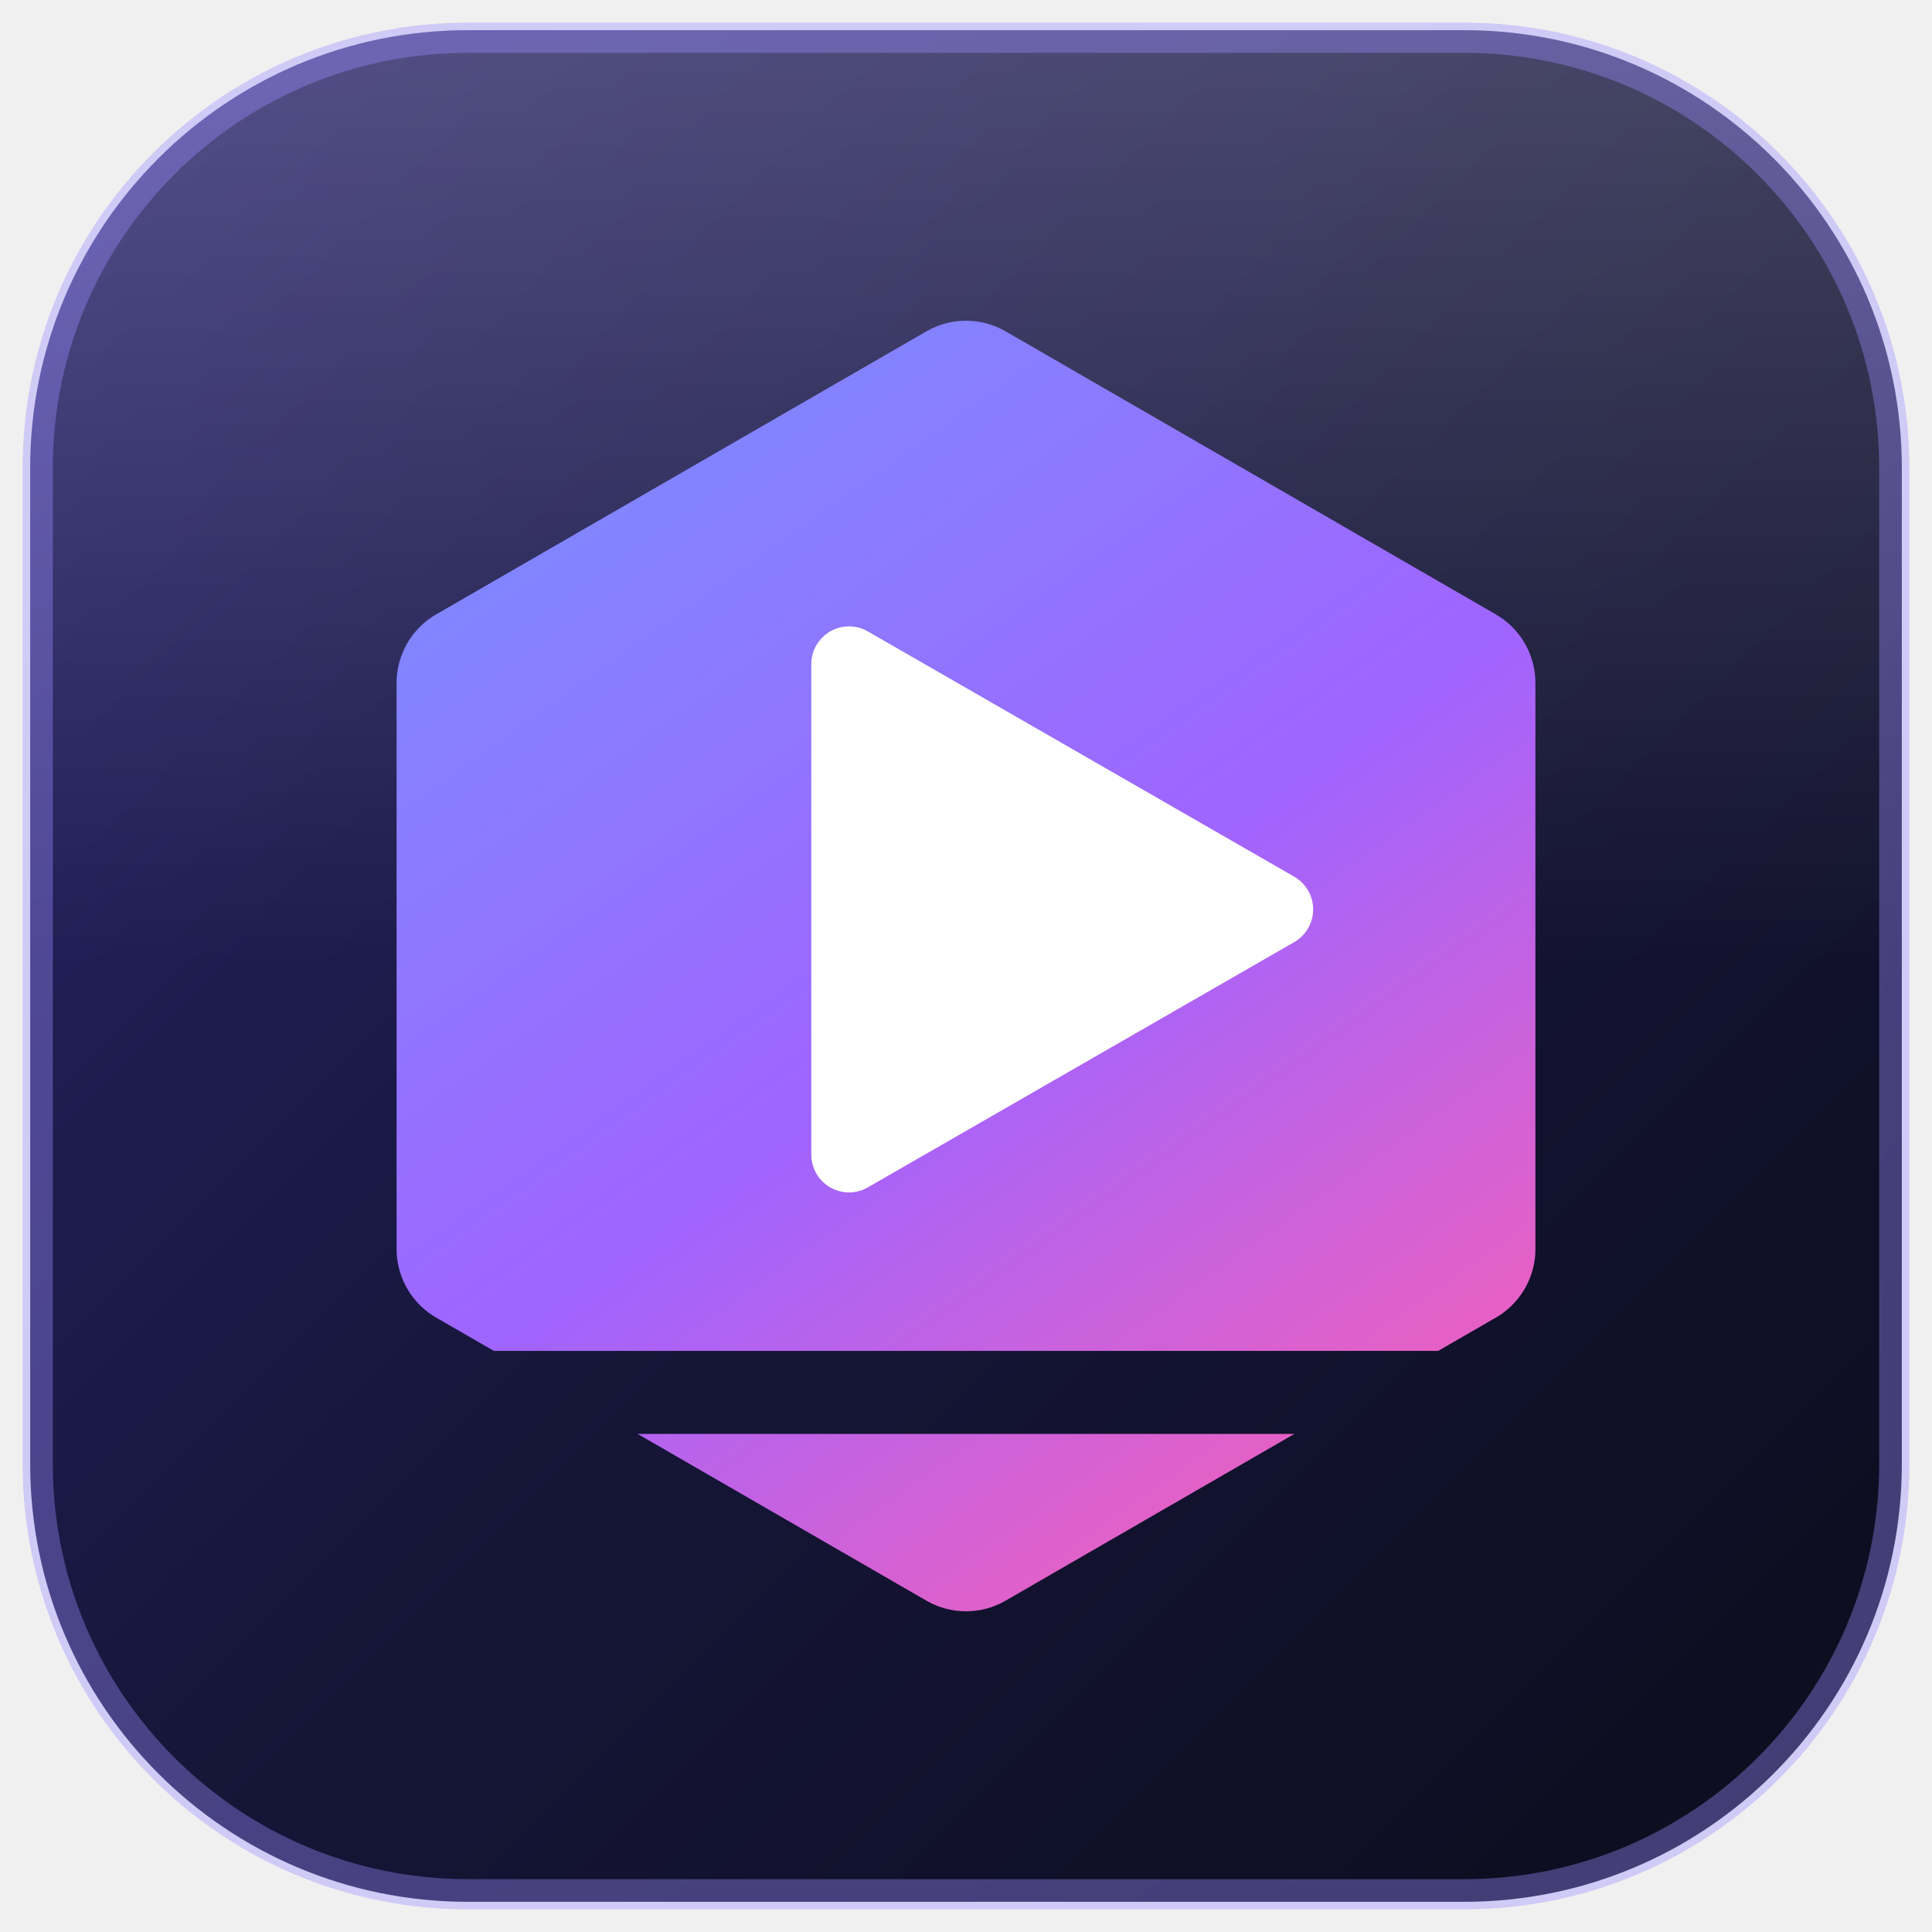
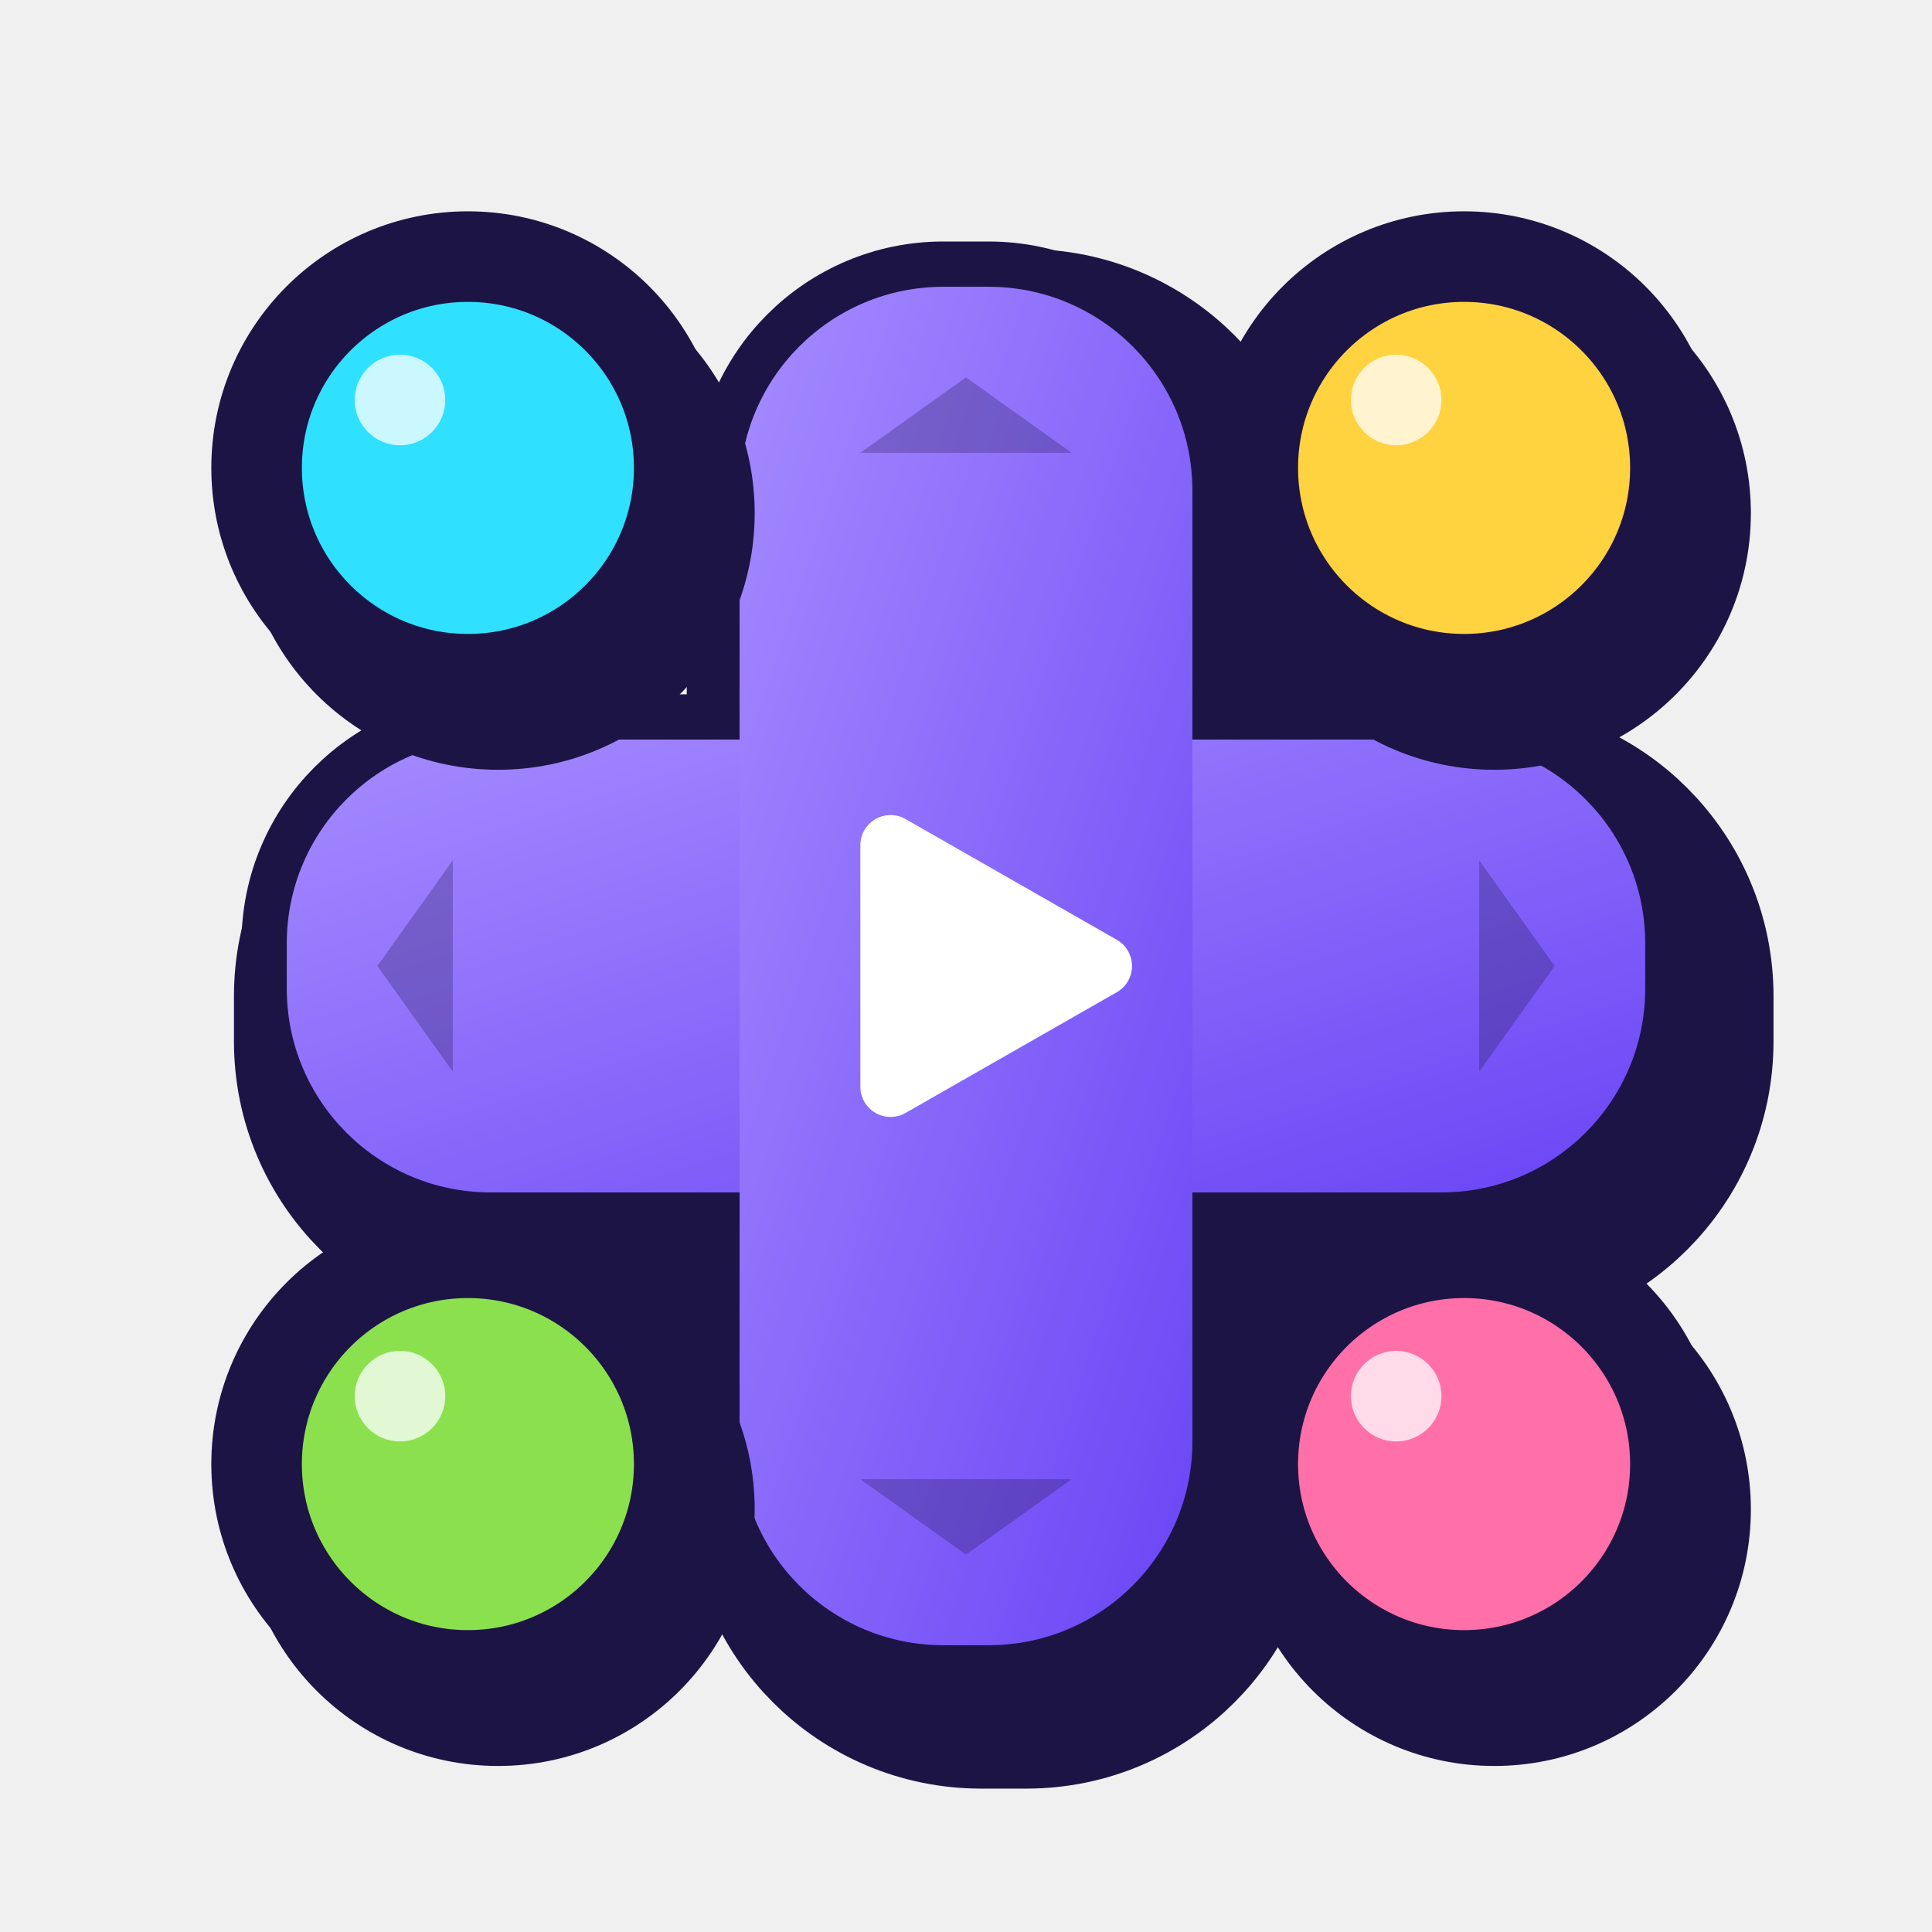
- <svg xmlns="http://www.w3.org/2000/svg" viewBox="0 0 1024 1024">
+ <svg xmlns="http://www.w3.org/2000/svg" viewBox="0 0 256 256">
  <defs>
-     <linearGradient id="bg" x1="0" y1="0" x2="1" y2="1">
-       <stop offset="0" stop-color="#2b2670" />
-       <stop offset=".5" stop-color="#16163a" />
-       <stop offset="1" stop-color="#0b0c1b" />
+     <linearGradient id="mg" x1="0" y1="0" x2="1" y2="1">
+       <stop offset="0" stop-color="#a58bff" />
+       <stop offset="1" stop-color="#6a45f5" />
    </linearGradient>
-     <linearGradient id="g" x1="0" y1="0" x2="1" y2="1">
-       <stop offset="0" stop-color="#7c8bff" />
-       <stop offset=".5" stop-color="#a064ff" />
-       <stop offset="1" stop-color="#ff5fb0" />
-     </linearGradient>
-     <linearGradient id="gp" gradientUnits="userSpaceOnUse" x1="300" y1="200" x2="760" y2="850">
-       <stop offset="0" stop-color="#7c8bff" />
-       <stop offset=".5" stop-color="#a064ff" />
-       <stop offset="1" stop-color="#ff5fb0" />
-     </linearGradient>
-     <linearGradient id="sh" x1="0" y1="0" x2="0" y2="1">
-       <stop offset="0" stop-color="#fff" stop-opacity=".20" />
-       <stop offset=".5" stop-color="#fff" stop-opacity="0" />
-     </linearGradient>
-     <radialGradient id="glow" cx=".5" cy=".5" r=".5">
-       <stop offset="0" stop-color="#8a6bff" stop-opacity=".55" />
-       <stop offset="1" stop-color="#8a6bff" stop-opacity="0" />
-     </radialGradient>
  </defs>
-   <rect x="16" y="16" width="992" height="992" rx="232" fill="url(#bg)" />
-   <rect x="16" y="16" width="992" height="992" rx="232" fill="url(#sh)" />
-   <rect x="20" y="20" width="984" height="984" rx="228" fill="none" stroke="#9c8cff" stroke-opacity=".38" stroke-width="16" />
-   <mask id="m">
-     <rect width="1024" height="1024" fill="#fff" />
-     <rect x="0" y="716" width="1024" height="44" fill="#000" />
-   </mask>
-   <g mask="url(#m)">
-     <path d="M512.0 212.0L771.8 362.0L771.8 662.0L512.0 812.0L252.2 662.0L252.2 362.0Z" fill="url(#gp)" stroke="url(#gp)" stroke-width="84" stroke-linejoin="round" />
+   <g fill="#1d1446" stroke="#1d1446" stroke-width="24" stroke-linejoin="round" transform="translate(5 7)">
+     <rect x="38" y="98" width="180" height="60" rx="27" />
+     <rect x="98" y="38" width="60" height="180" rx="27" />
  </g>
-   <path d="M450 352L676 482L450 612Z" fill="#fff" stroke="#fff" stroke-width="40" stroke-linejoin="round" />
+   <g fill="#1d1446" stroke="#1d1446" stroke-width="12" stroke-linejoin="round">
+     <rect x="38" y="98" width="180" height="60" rx="27" />
+     <rect x="98" y="38" width="60" height="180" rx="27" />
+   </g>
+   <g fill="url(#mg)">
+     <rect x="38" y="98" width="180" height="60" rx="27" />
+     <rect x="98" y="38" width="60" height="180" rx="27" />
+   </g>
+   <g fill="#1d1446" opacity=".28">
+     <path d="M114 60L128 50L142 60Z" />
+     <path d="M114 196L128 206L142 196Z" />
+     <path d="M60 114L50 128L60 142Z" />
+     <path d="M196 114L206 128L196 142Z" />
+   </g>
+   <path d="M118 112L146 128L118 144Z" fill="#fff" stroke="#fff" stroke-width="8" stroke-linejoin="round" />
+   <circle cx="66" cy="68" r="34.0" fill="#1d1446" />
+   <circle cx="62" cy="62" r="28" fill="#2fe0ff" stroke="#1d1446" stroke-width="12" />
+   <circle cx="53" cy="53" r="6" fill="#fff" opacity=".75" />
+   <circle cx="198" cy="68" r="34.0" fill="#1d1446" />
+   <circle cx="194" cy="62" r="28" fill="#ffd23f" stroke="#1d1446" stroke-width="12" />
+   <circle cx="185" cy="53" r="6" fill="#fff" opacity=".75" />
+   <circle cx="198" cy="200" r="34.0" fill="#1d1446" />
+   <circle cx="194" cy="194" r="28" fill="#ff6fa8" stroke="#1d1446" stroke-width="12" />
+   <circle cx="185" cy="185" r="6" fill="#fff" opacity=".75" />
+   <circle cx="66" cy="200" r="34.0" fill="#1d1446" />
+   <circle cx="62" cy="194" r="28" fill="#8be04e" stroke="#1d1446" stroke-width="12" />
+   <circle cx="53" cy="185" r="6" fill="#fff" opacity=".75" />
</svg>
